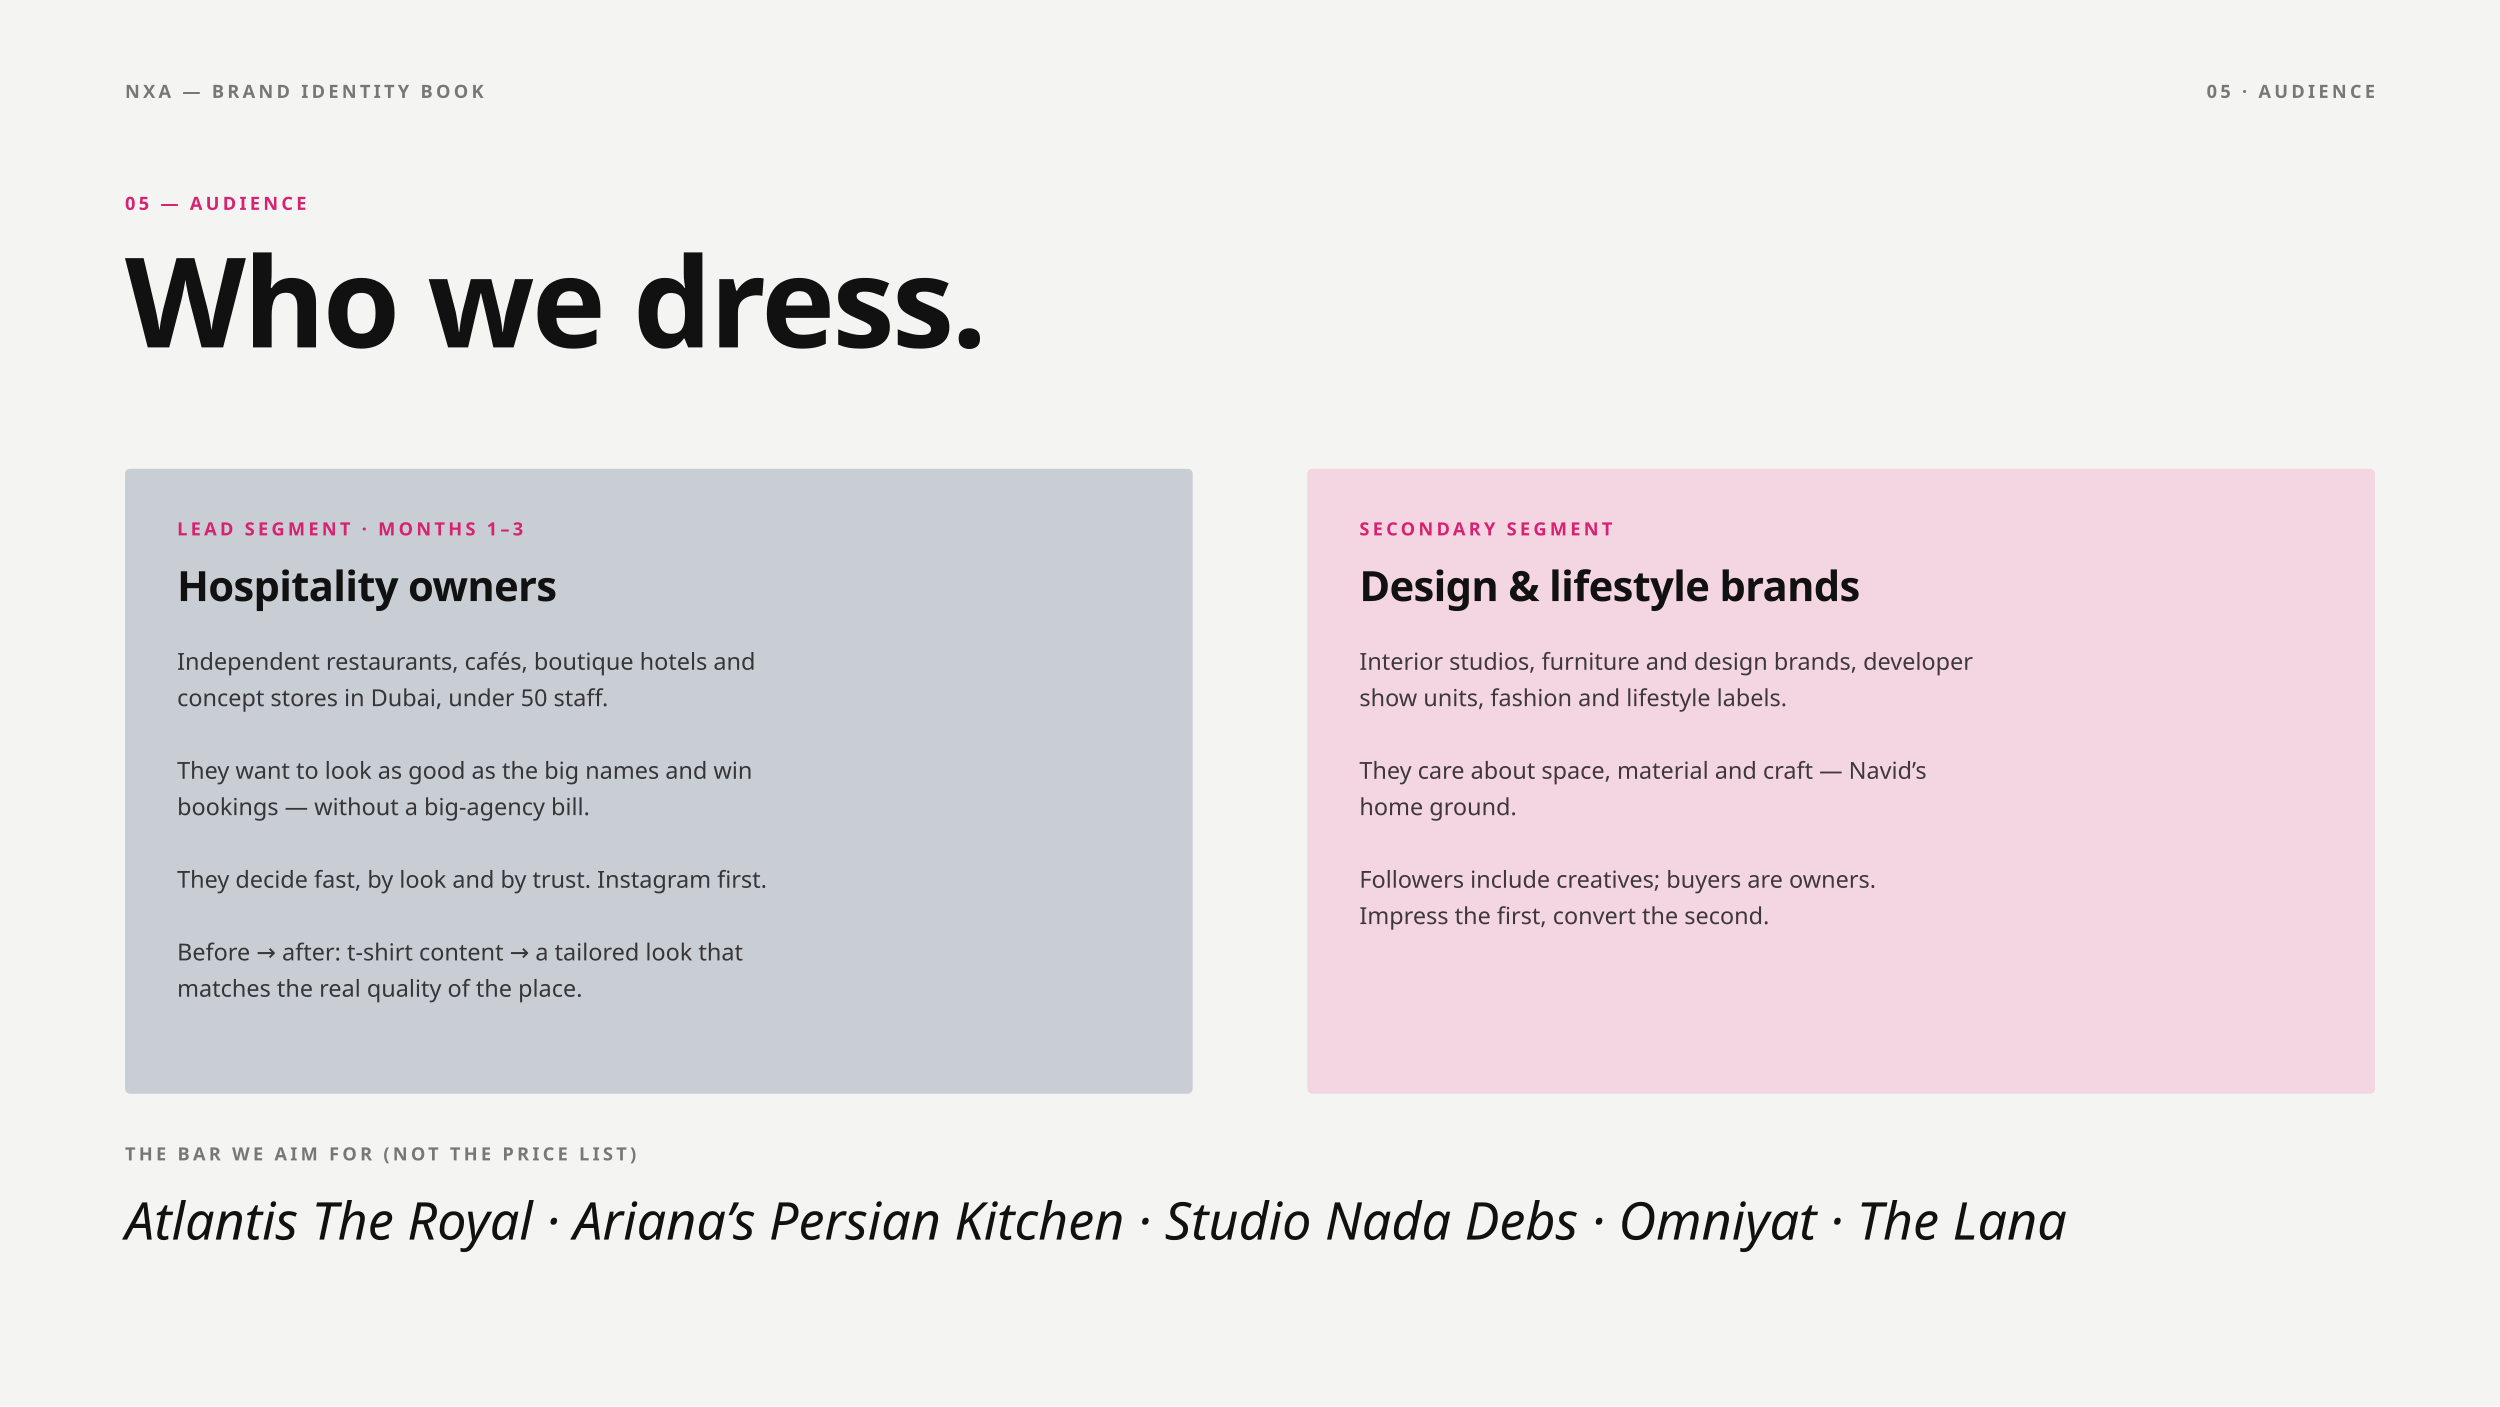
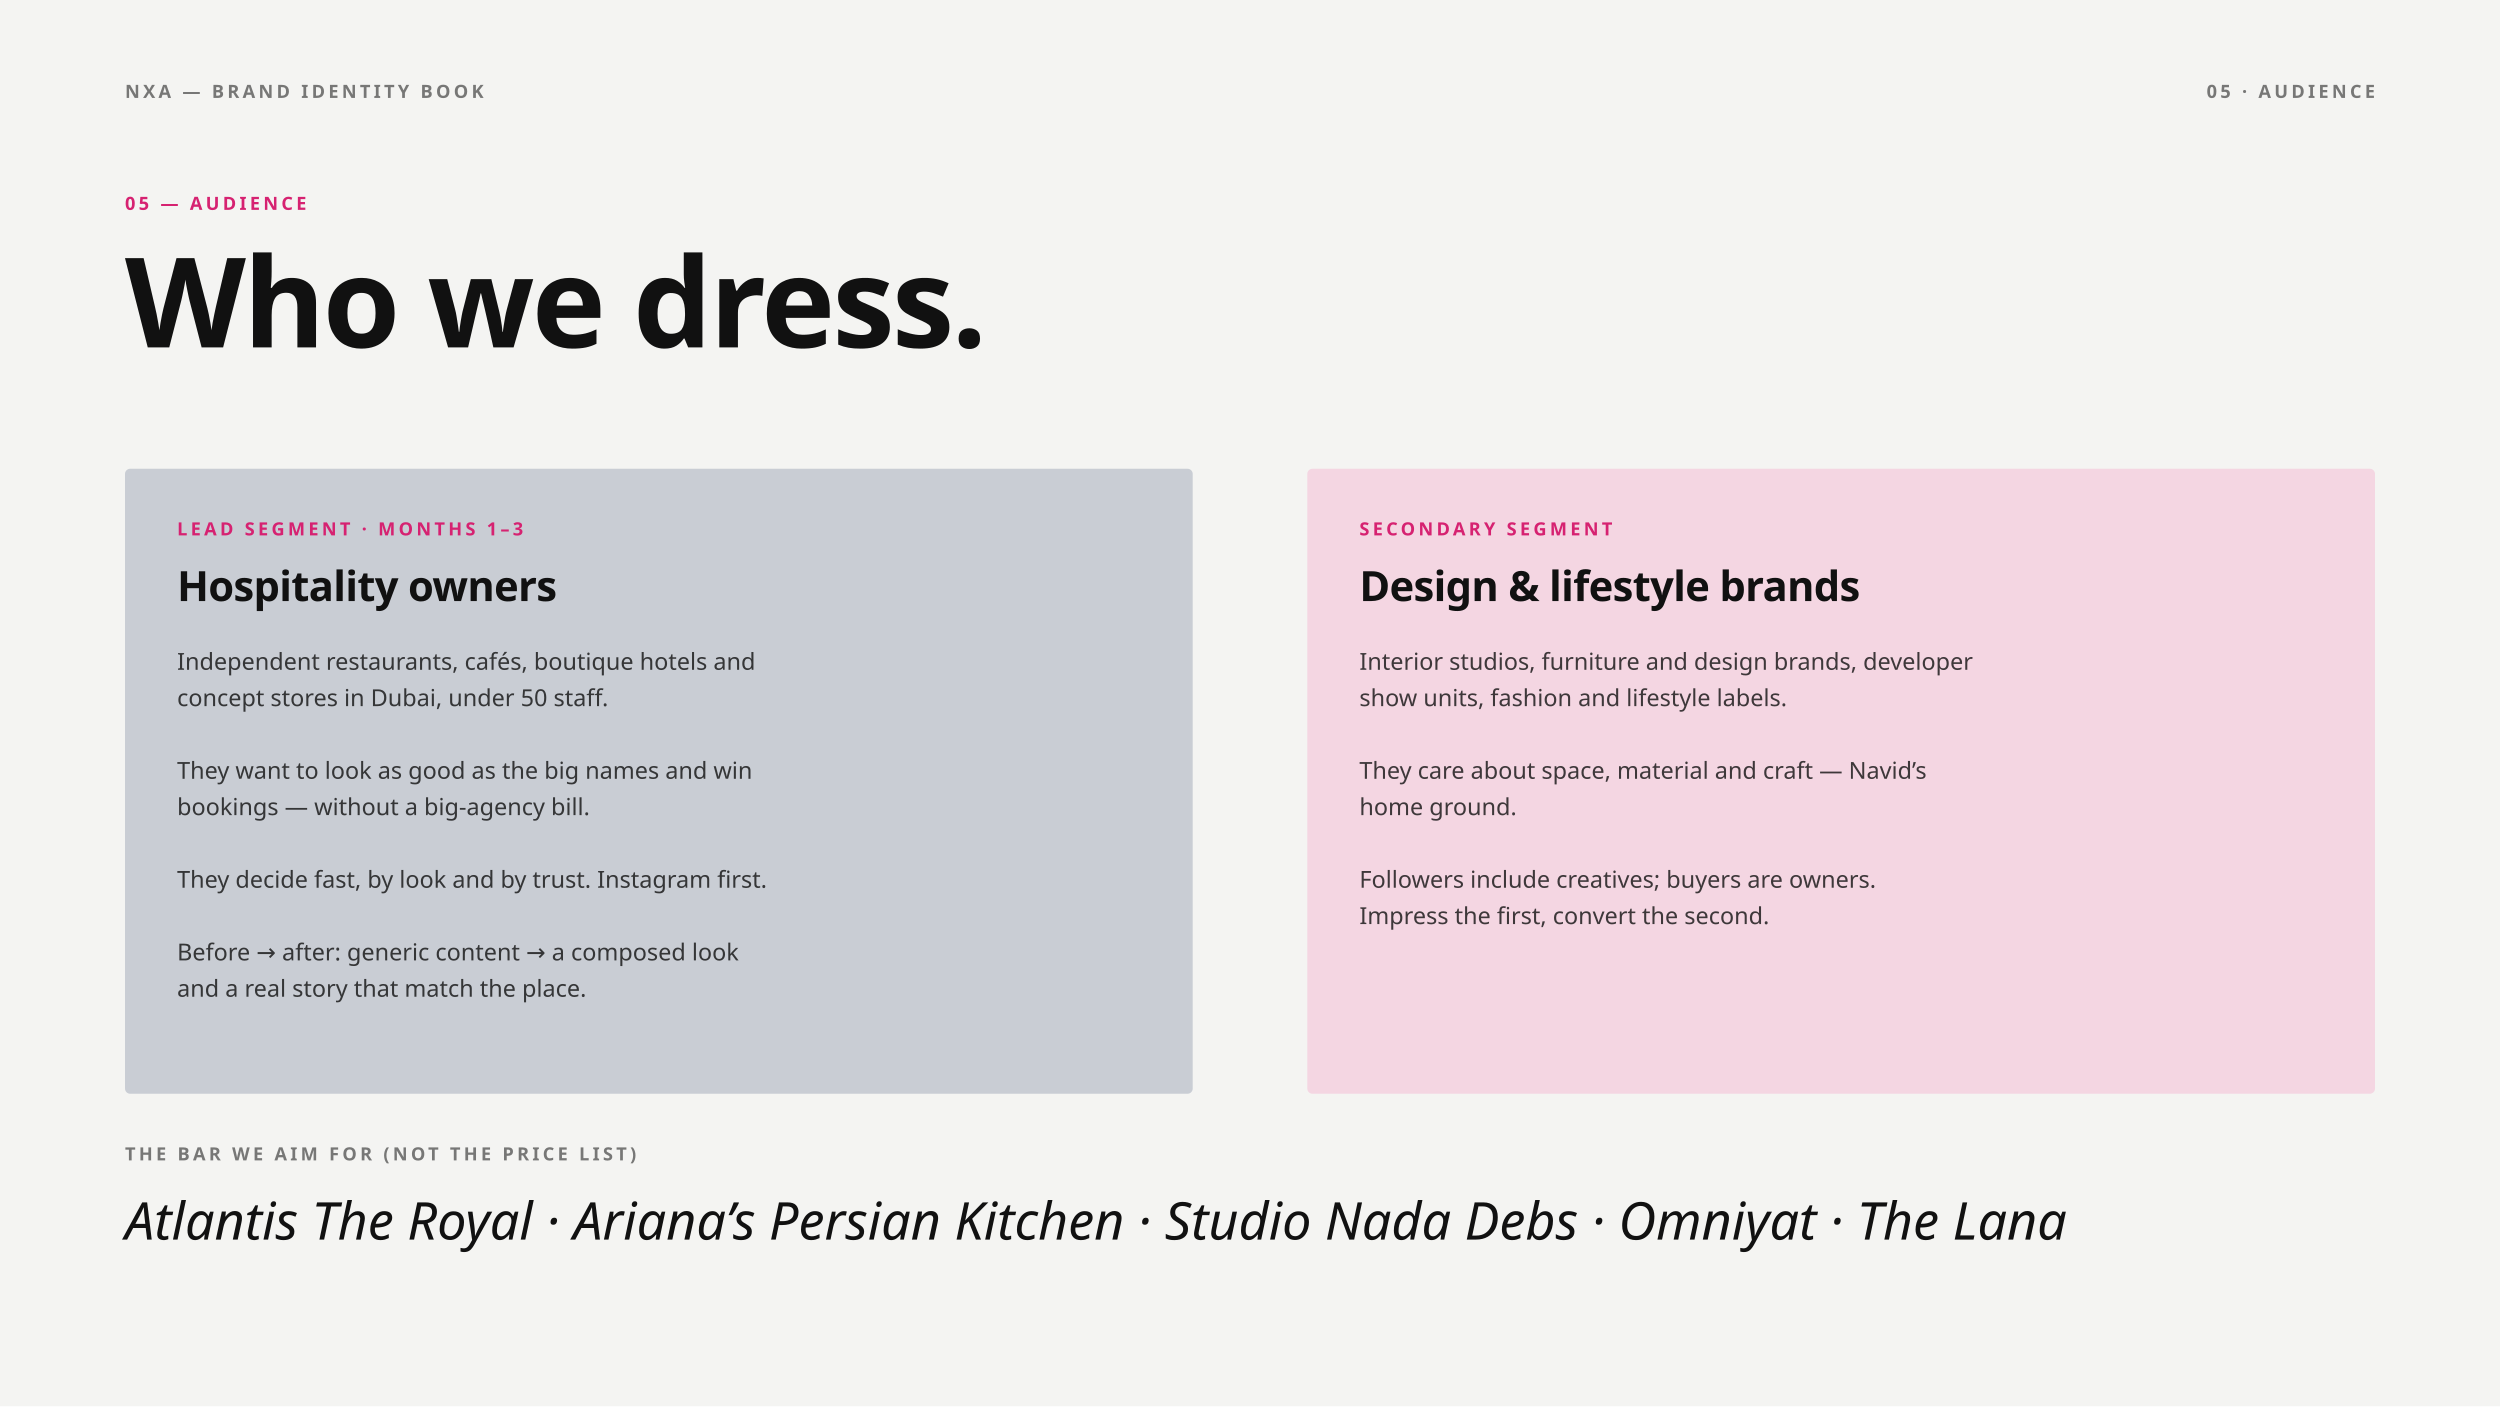
<svg xmlns="http://www.w3.org/2000/svg" width="1920" height="1080" viewBox="0 0 1920 1080">
  <rect x="0" y="0" width="1920" height="1080" rx="0" fill="#F4F4F2" fill-opacity="1" />
  <text x="96" y="75.2" font-family="Manrope" font-weight="700" font-style="normal" font-size="14" letter-spacing="2.5" fill="#111111" fill-opacity="0.55" text-anchor="start">
    <tspan x="96" dy="0.0">NXA — BRAND IDENTITY BOOK</tspan>
  </text>
  <text x="1824" y="75.2" font-family="Manrope" font-weight="700" font-style="normal" font-size="14" letter-spacing="2.5" fill="#111111" fill-opacity="0.55" text-anchor="end">
    <tspan x="1824" dy="0.0">05  ·  AUDIENCE</tspan>
  </text>
  <text x="96" y="161.2" font-family="Manrope" font-weight="700" font-style="normal" font-size="14" letter-spacing="2.5" fill="#D62271" fill-opacity="1" text-anchor="start">
    <tspan x="96" dy="0.0">05 — AUDIENCE</tspan>
  </text>
  <text x="96" y="266.8" font-family="Syne" font-weight="800" font-style="normal" font-size="96" letter-spacing="-2" fill="#111111" fill-opacity="1" text-anchor="start">
    <tspan x="96" dy="0.0">Who we dress.</tspan>
  </text>
  <rect x="96" y="360" width="820" height="480" rx="4" fill="#C9CDD4" fill-opacity="1" />
  <text x="136" y="411.2" font-family="Manrope" font-weight="700" font-style="normal" font-size="14" letter-spacing="2.5" fill="#D62271" fill-opacity="1" text-anchor="start">
    <tspan x="136" dy="0.0">LEAD SEGMENT · MONTHS 1–3</tspan>
  </text>
  <text x="136" y="461.6" font-family="Syne" font-weight="700" font-style="normal" font-size="32" letter-spacing="-0.5" fill="#111111" fill-opacity="1" text-anchor="start">
    <tspan x="136" dy="0.0">Hospitality owners</tspan>
  </text>
  <text x="136" y="514.4" font-family="Manrope" font-weight="400" font-style="normal" font-size="18" letter-spacing="0" fill="#111111" fill-opacity="0.8" text-anchor="start">
    <tspan x="136" dy="0.0">Independent restaurants, cafés, boutique hotels and</tspan>
    <tspan x="136" dy="27.9">concept stores in Dubai, under 50 staff.</tspan>
    <tspan x="136" dy="27.9"> </tspan>
    <tspan x="136" dy="27.9">They want to look as good as the big names and win</tspan>
    <tspan x="136" dy="27.9">bookings — without a big-agency bill.</tspan>
    <tspan x="136" dy="27.9"> </tspan>
    <tspan x="136" dy="27.9">They decide fast, by look and by trust. Instagram first.</tspan>
    <tspan x="136" dy="27.9"> </tspan>
-     <tspan x="136" dy="27.9">Before → after: t-shirt content → a tailored look that</tspan>
-     <tspan x="136" dy="27.9">matches the real quality of the place.</tspan>
+     <tspan x="136" dy="27.9">Before → after: generic content → a composed look</tspan>
+     <tspan x="136" dy="27.9">and a real story that match the place.</tspan>
  </text>
  <rect x="1004" y="360" width="820" height="480" rx="4" fill="#F4D6E2" fill-opacity="1" />
  <text x="1044" y="411.2" font-family="Manrope" font-weight="700" font-style="normal" font-size="14" letter-spacing="2.5" fill="#D62271" fill-opacity="1" text-anchor="start">
    <tspan x="1044" dy="0.0">SECONDARY SEGMENT</tspan>
  </text>
  <text x="1044" y="461.6" font-family="Syne" font-weight="700" font-style="normal" font-size="32" letter-spacing="-0.5" fill="#111111" fill-opacity="1" text-anchor="start">
    <tspan x="1044" dy="0.0">Design &amp; lifestyle brands</tspan>
  </text>
  <text x="1044" y="514.4" font-family="Manrope" font-weight="400" font-style="normal" font-size="18" letter-spacing="0" fill="#111111" fill-opacity="0.8" text-anchor="start">
    <tspan x="1044" dy="0.0">Interior studios, furniture and design brands, developer</tspan>
    <tspan x="1044" dy="27.9">show units, fashion and lifestyle labels.</tspan>
    <tspan x="1044" dy="27.9"> </tspan>
    <tspan x="1044" dy="27.9">They care about space, material and craft — Navid’s</tspan>
    <tspan x="1044" dy="27.9">home ground.</tspan>
    <tspan x="1044" dy="27.9"> </tspan>
    <tspan x="1044" dy="27.9">Followers include creatives; buyers are owners.</tspan>
    <tspan x="1044" dy="27.9">Impress the first, convert the second.</tspan>
  </text>
  <text x="96" y="891.2" font-family="Manrope" font-weight="700" font-style="normal" font-size="14" letter-spacing="2.5" fill="#111111" fill-opacity="0.55" text-anchor="start">
    <tspan x="96" dy="0.0">THE BAR WE AIM FOR (NOT THE PRICE LIST)</tspan>
  </text>
  <text x="96" y="952.0" font-family="Instrument Serif" font-weight="400" font-style="italic" font-size="40" letter-spacing="0" fill="#111111" fill-opacity="1" text-anchor="start">
    <tspan x="96" dy="0.0">Atlantis The Royal  ·  Ariana’s Persian Kitchen  ·  Studio Nada Debs  ·  Omniyat  ·  The Lana</tspan>
  </text>
</svg>
